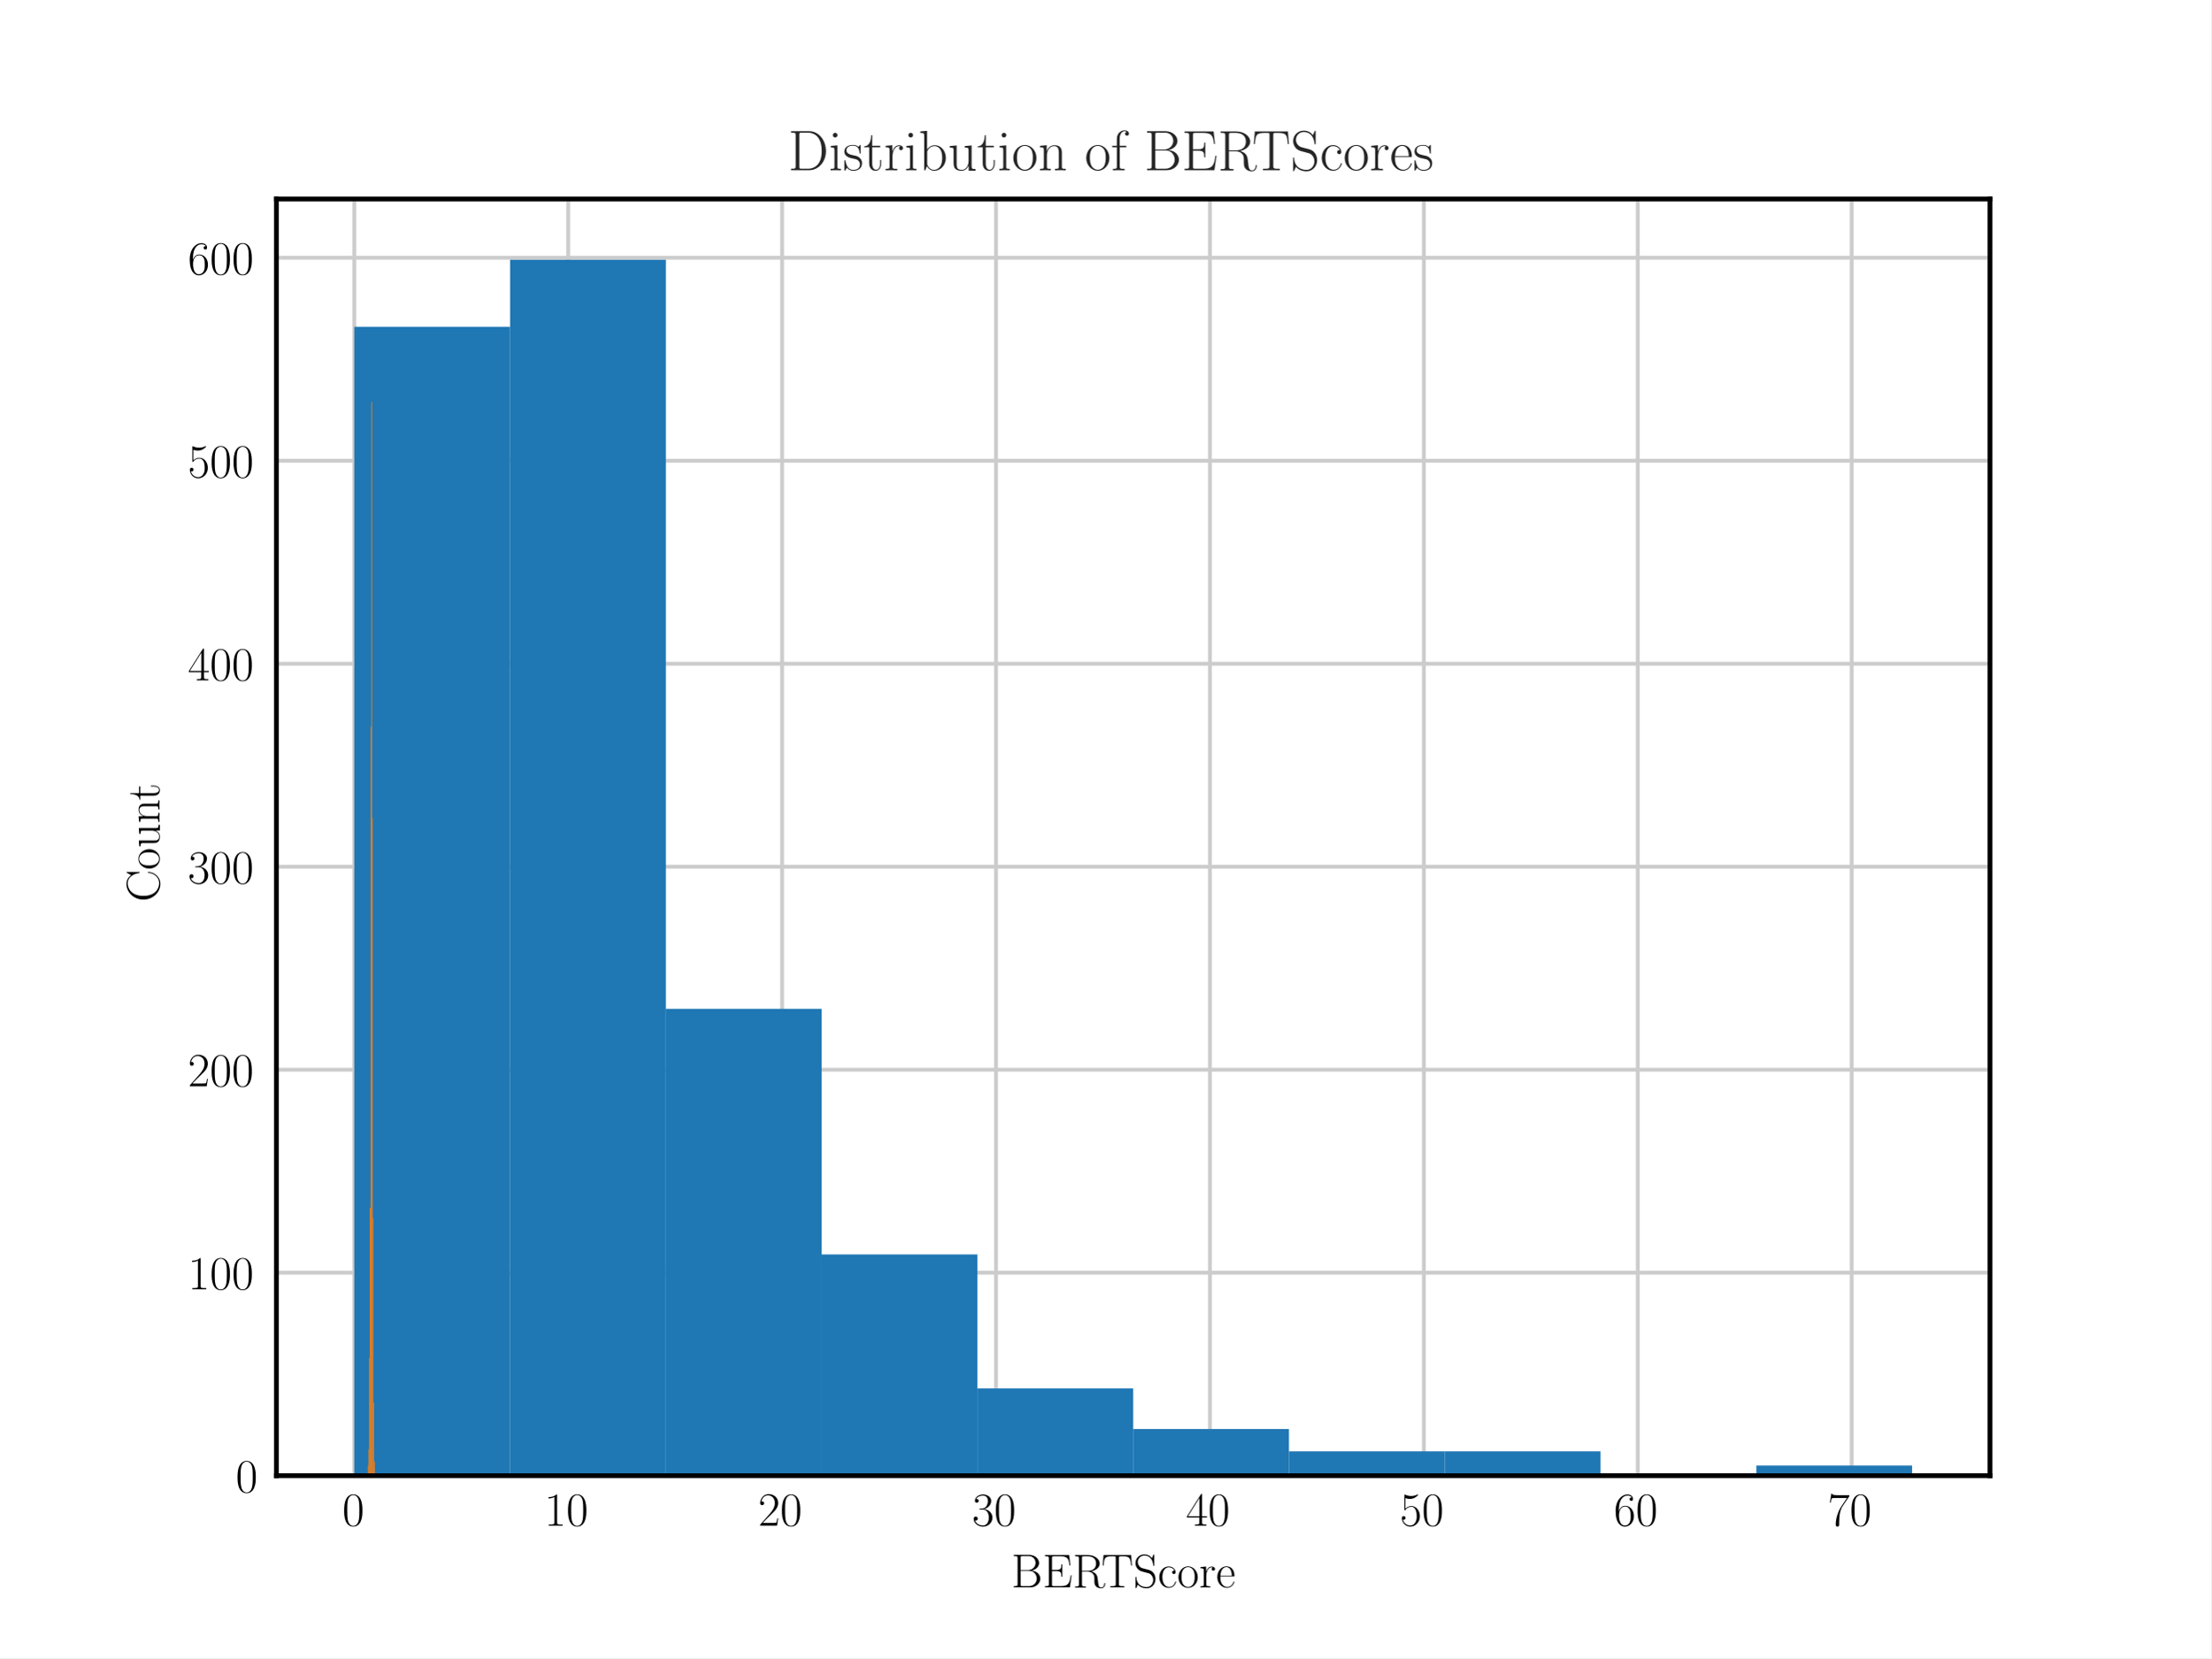
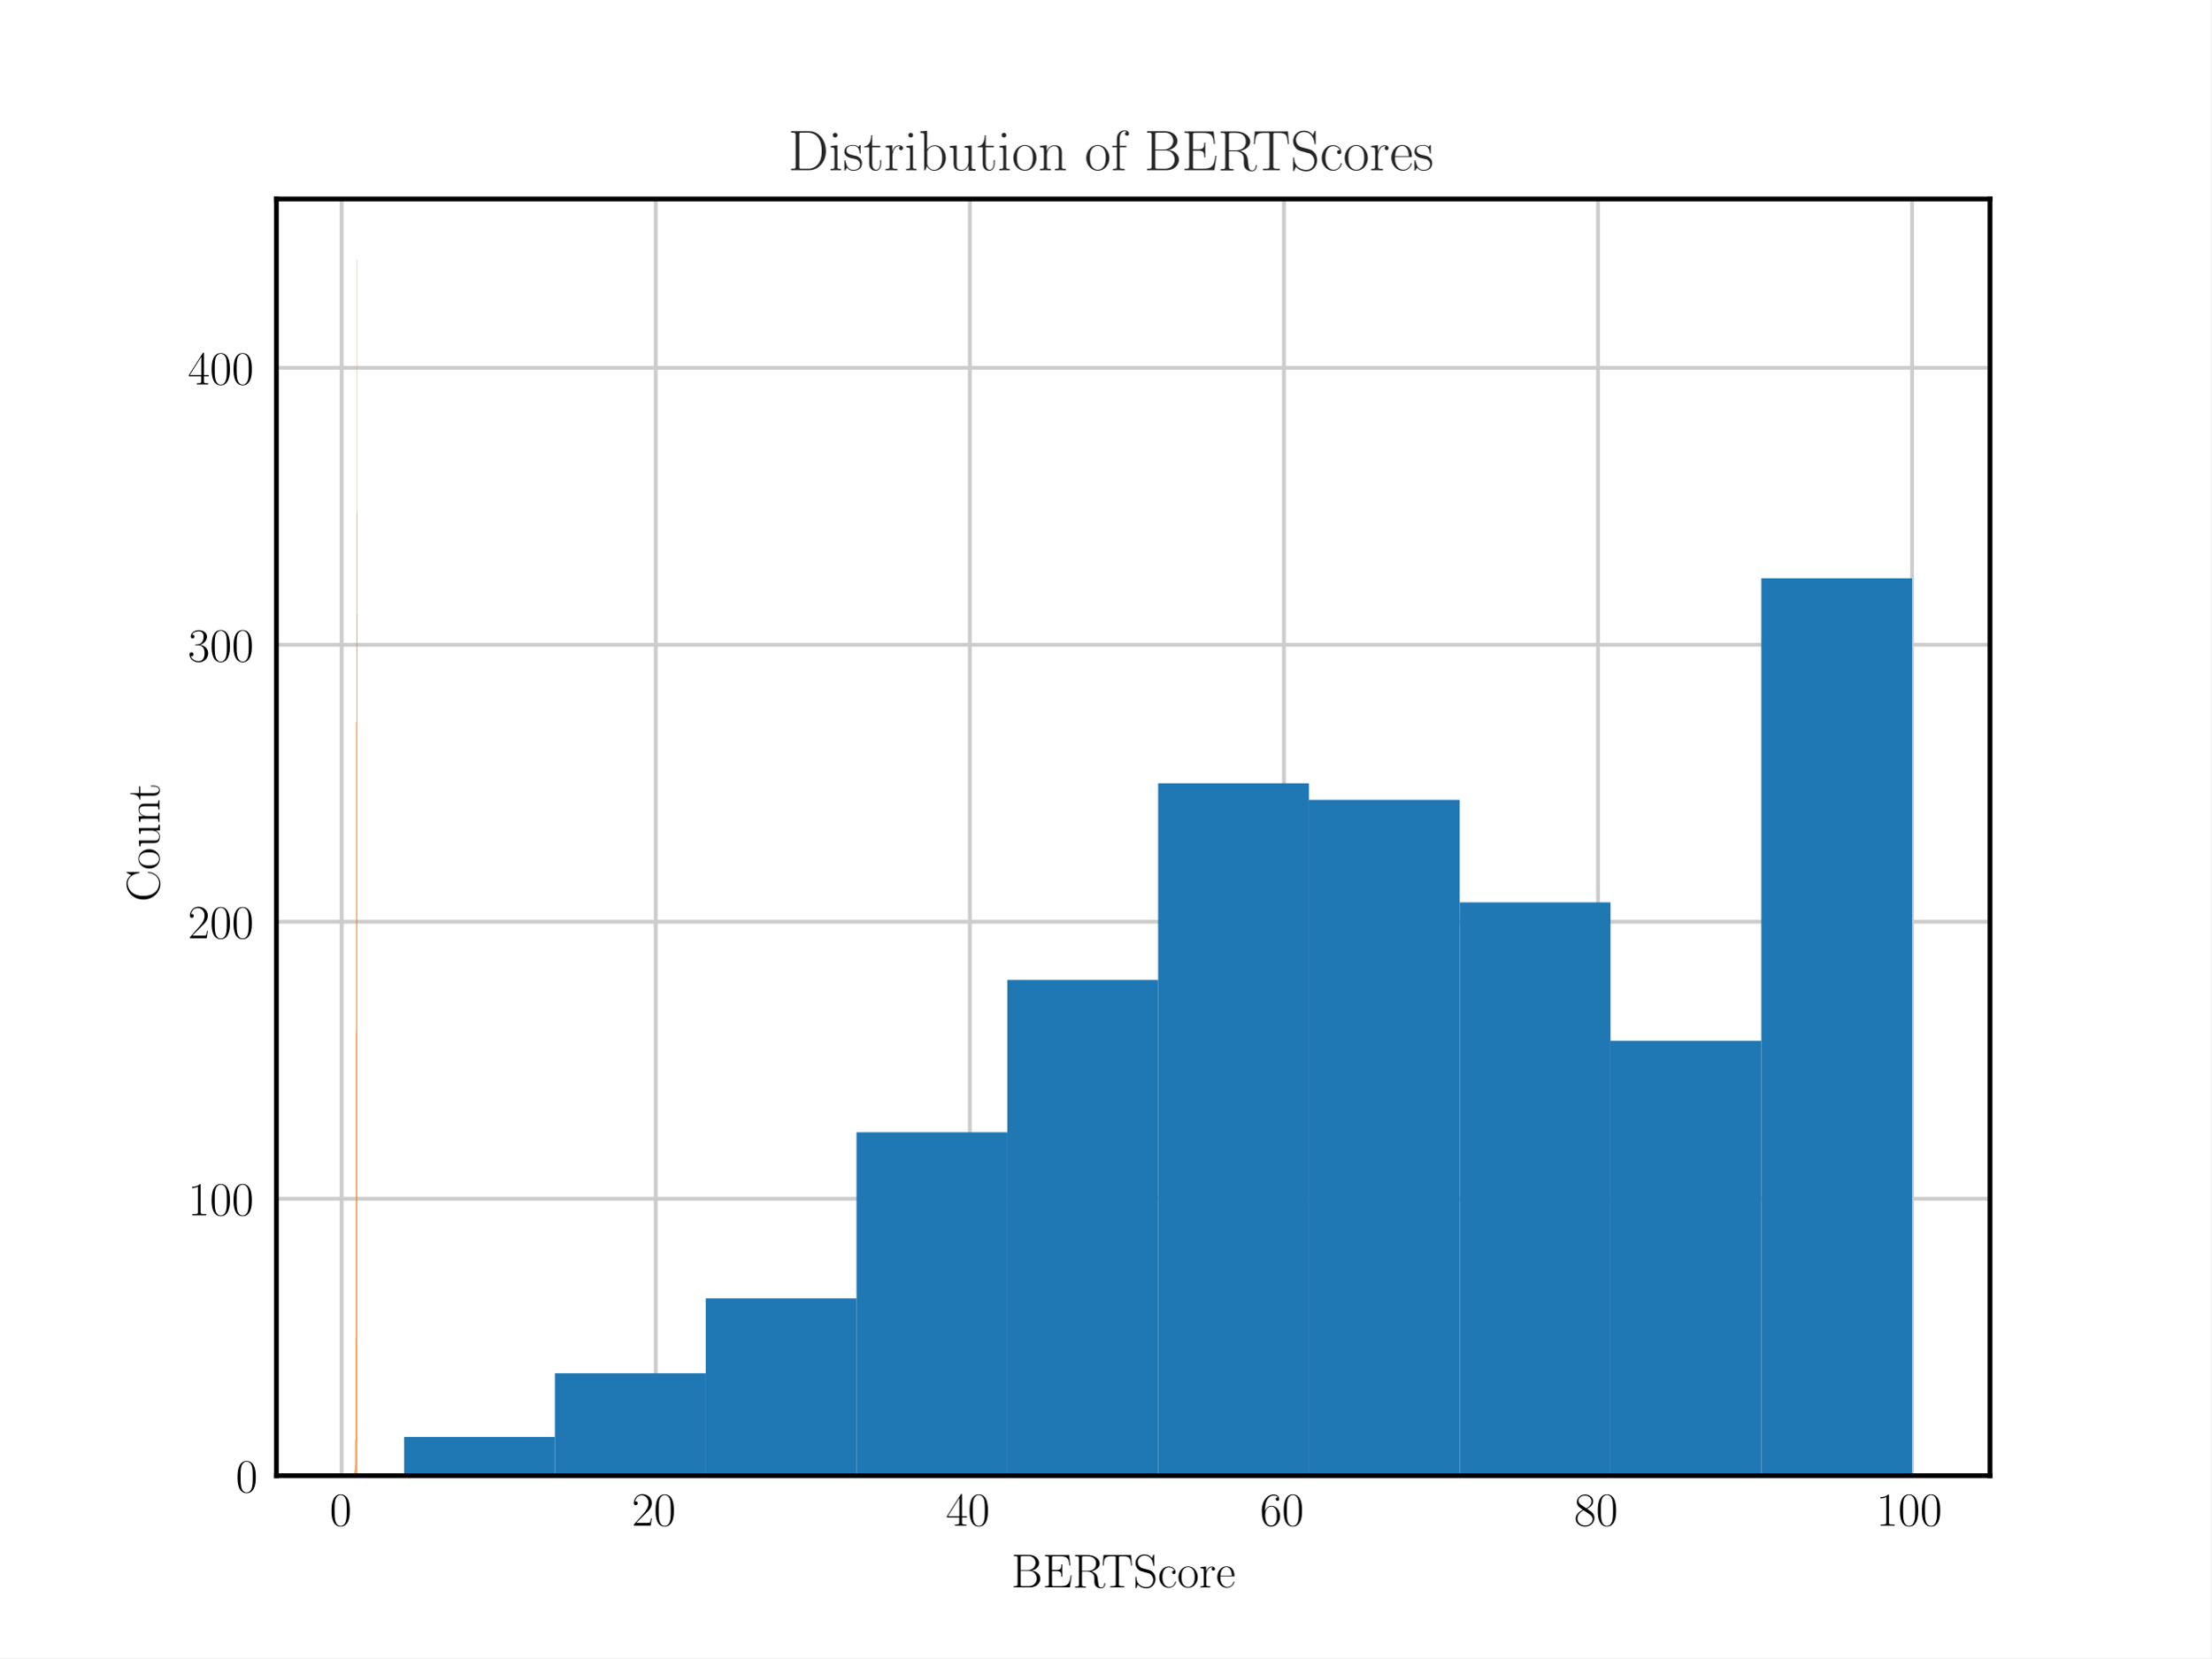
<svg xmlns="http://www.w3.org/2000/svg" xmlns:xlink="http://www.w3.org/1999/xlink" width="460.8pt" height="345.6pt" viewBox="0 0 460.8 345.6" version="1.1">
  <defs>
    <style type="text/css">*{stroke-linejoin: round; stroke-linecap: butt}</style>
  </defs>
  <g id="figure_1">
    <g id="patch_1">
      <path d="M 0 345.6  L 460.8 345.6  L 460.8 0  L 0 0  z " style="fill: #ffffff" />
    </g>
    <g id="axes_1">
      <g id="patch_2">
        <path d="M 57.6 307.584  L 414.72 307.584  L 414.72 41.472  L 57.6 41.472  z " style="fill: #ffffff" />
      </g>
      <g id="matplotlib.axis_1">
        <g id="xtick_1">
          <g id="line2d_1">
-             <path d="M 73.833 307.584  L 73.833 41.472  " clip-path="url(#pfb87166044)" style="fill: none; stroke: #cccccc; stroke-width: 0.8; stroke-linecap: round" />
+             <path d="M 71.2 307.584  L 71.2 41.472  " clip-path="url(#p4477fd7012)" style="fill: none; stroke: #cccccc; stroke-width: 0.8; stroke-linecap: round" />
          </g>
          <g id="line2d_2" />
          <g id="text_1">
-             <g transform="translate(71.34206 318.0025) scale(0.1 -0.1)">
+             <g transform="translate(68.70964 318.0025) scale(0.1 -0.1)">
              <defs>
                <path id="CMR17-30" d="M 2688 2025  C 2688 2416 2682 3080 2413 3591  C 2176 4039 1798 4198 1466 4198  C 1158 4198 768 4058 525 3597  C 269 3118 243 2524 243 2025  C 243 1661 250 1106 448 619  C 723 -39 1216 -128 1466 -128  C 1760 -128 2208 -7 2470 600  C 2662 1042 2688 1559 2688 2025  z M 1466 -26  C 1056 -26 813 325 723 812  C 653 1188 653 1738 653 2096  C 653 2588 653 2997 736 3387  C 858 3929 1216 4096 1466 4096  C 1728 4096 2067 3923 2189 3400  C 2272 3036 2278 2607 2278 2096  C 2278 1680 2278 1169 2202 792  C 2067 95 1690 -26 1466 -26  z " transform="scale(0.015625)" />
              </defs>
              <use xlink:href="#CMR17-30" transform="scale(0.996264)" />
            </g>
          </g>
        </g>
        <g id="xtick_2">
          <g id="line2d_3">
-             <path d="M 118.413 307.584  L 118.413 41.472  " clip-path="url(#pfb87166044)" style="fill: none; stroke: #cccccc; stroke-width: 0.8; stroke-linecap: round" />
+             <path d="M 136.658 307.584  L 136.658 41.472  " clip-path="url(#p4477fd7012)" style="fill: none; stroke: #cccccc; stroke-width: 0.8; stroke-linecap: round" />
          </g>
          <g id="line2d_4" />
          <g id="text_2">
-             <g transform="translate(113.4317 318.0025) scale(0.1 -0.1)">
-               <defs>
-                 <path id="CMR17-31" d="M 1702 4058  C 1702 4192 1696 4192 1606 4192  C 1357 3916 979 3827 621 3827  C 602 3827 570 3827 563 3808  C 557 3795 557 3782 557 3648  C 755 3648 1088 3686 1344 3839  L 1344 461  C 1344 236 1331 160 781 160  L 589 160  L 589 0  C 896 0 1216 0 1523 0  C 1830 0 2150 0 2458 0  L 2458 160  L 2266 160  C 1715 160 1702 230 1702 458  L 1702 4058  z " transform="scale(0.015625)" />
-               </defs>
-               <use xlink:href="#CMR17-31" transform="scale(0.996264)" />
+             <g transform="translate(131.6764 318.0025) scale(0.1 -0.1)">
+               <defs>
+                 <path id="CMR17-32" d="M 2669 989  L 2554 989  C 2490 536 2438 459 2413 420  C 2381 369 1920 369 1830 369  L 602 369  C 832 619 1280 1072 1824 1597  C 2214 1967 2669 2402 2669 3035  C 2669 3790 2067 4224 1395 4224  C 691 4224 262 3604 262 3030  C 262 2780 448 2748 525 2748  C 589 2748 781 2787 781 3010  C 781 3207 614 3264 525 3264  C 486 3264 448 3258 422 3245  C 544 3790 915 4058 1306 4058  C 1862 4058 2227 3617 2227 3035  C 2227 2479 1901 2000 1536 1584  L 262 146  L 262 0  L 2515 0  L 2669 989  z " transform="scale(0.015625)" />
+               </defs>
+               <use xlink:href="#CMR17-32" transform="scale(0.996264)" />
              <use xlink:href="#CMR17-30" transform="translate(45.69048 0) scale(0.996264)" />
            </g>
          </g>
        </g>
        <g id="xtick_3">
          <g id="line2d_5">
-             <path d="M 162.993 307.584  L 162.993 41.472  " clip-path="url(#pfb87166044)" style="fill: none; stroke: #cccccc; stroke-width: 0.8; stroke-linecap: round" />
+             <path d="M 202.115 307.584  L 202.115 41.472  " clip-path="url(#p4477fd7012)" style="fill: none; stroke: #cccccc; stroke-width: 0.8; stroke-linecap: round" />
          </g>
          <g id="line2d_6" />
          <g id="text_3">
-             <g transform="translate(158.0119 318.0025) scale(0.1 -0.1)">
-               <defs>
-                 <path id="CMR17-32" d="M 2669 989  L 2554 989  C 2490 536 2438 459 2413 420  C 2381 369 1920 369 1830 369  L 602 369  C 832 619 1280 1072 1824 1597  C 2214 1967 2669 2402 2669 3035  C 2669 3790 2067 4224 1395 4224  C 691 4224 262 3604 262 3030  C 262 2780 448 2748 525 2748  C 589 2748 781 2787 781 3010  C 781 3207 614 3264 525 3264  C 486 3264 448 3258 422 3245  C 544 3790 915 4058 1306 4058  C 1862 4058 2227 3617 2227 3035  C 2227 2479 1901 2000 1536 1584  L 262 146  L 262 0  L 2515 0  L 2669 989  z " transform="scale(0.015625)" />
-               </defs>
-               <use xlink:href="#CMR17-32" transform="scale(0.996264)" />
+             <g transform="translate(197.1338 318.0025) scale(0.1 -0.1)">
+               <defs>
+                 <path id="CMR17-34" d="M 2150 4122  C 2150 4256 2144 4256 2029 4256  L 128 1254  L 128 1088  L 1779 1088  L 1779 457  C 1779 224 1766 160 1318 160  L 1197 160  L 1197 0  C 1402 0 1747 0 1965 0  C 2182 0 2528 0 2733 0  L 2733 160  L 2611 160  C 2163 160 2150 224 2150 457  L 2150 1088  L 2803 1088  L 2803 1254  L 2150 1254  L 2150 4122  z M 1798 3703  L 1798 1254  L 256 1254  L 1798 3703  z " transform="scale(0.015625)" />
+               </defs>
+               <use xlink:href="#CMR17-34" transform="scale(0.996264)" />
              <use xlink:href="#CMR17-30" transform="translate(45.69048 0) scale(0.996264)" />
            </g>
          </g>
        </g>
        <g id="xtick_4">
          <g id="line2d_7">
-             <path d="M 207.574 307.584  L 207.574 41.472  " clip-path="url(#pfb87166044)" style="fill: none; stroke: #cccccc; stroke-width: 0.8; stroke-linecap: round" />
+             <path d="M 267.572 307.584  L 267.572 41.472  " clip-path="url(#p4477fd7012)" style="fill: none; stroke: #cccccc; stroke-width: 0.8; stroke-linecap: round" />
          </g>
          <g id="line2d_8" />
          <g id="text_4">
-             <g transform="translate(202.5922 318.0025) scale(0.1 -0.1)">
-               <defs>
-                 <path id="CMR17-33" d="M 1414 2157  C 1984 2157 2234 1662 2234 1090  C 2234 320 1824 25 1453 25  C 1114 25 563 194 390 693  C 422 680 454 680 486 680  C 640 680 755 782 755 948  C 755 1133 614 1216 486 1216  C 378 1216 211 1165 211 926  C 211 335 787 -128 1466 -128  C 2176 -128 2720 430 2720 1085  C 2720 1707 2208 2157 1600 2227  C 2086 2328 2554 2756 2554 3329  C 2554 3820 2048 4179 1472 4179  C 890 4179 378 3829 378 3329  C 378 3110 544 3072 627 3072  C 762 3072 877 3155 877 3321  C 877 3486 762 3569 627 3569  C 602 3569 570 3569 544 3557  C 730 3959 1235 4032 1459 4032  C 1683 4032 2106 3925 2106 3320  C 2106 3143 2080 2828 1862 2550  C 1670 2304 1453 2304 1242 2284  C 1210 2284 1062 2269 1037 2269  C 992 2263 966 2257 966 2208  C 966 2163 973 2157 1101 2157  L 1414 2157  z " transform="scale(0.015625)" />
-               </defs>
-               <use xlink:href="#CMR17-33" transform="scale(0.996264)" />
+             <g transform="translate(262.5912 318.0025) scale(0.1 -0.1)">
+               <defs>
+                 <path id="CMR17-36" d="M 678 2176  C 678 3690 1395 4032 1811 4032  C 1946 4032 2272 4009 2400 3776  C 2298 3776 2106 3776 2106 3553  C 2106 3381 2246 3323 2336 3323  C 2394 3323 2566 3348 2566 3560  C 2566 3954 2246 4179 1805 4179  C 1043 4179 243 3390 243 1984  C 243 253 966 -128 1478 -128  C 2099 -128 2688 427 2688 1283  C 2688 2081 2170 2662 1517 2662  C 1126 2662 838 2407 678 1960  L 678 2176  z M 1478 25  C 691 25 691 1200 691 1436  C 691 1896 909 2560 1504 2560  C 1613 2560 1926 2560 2138 2120  C 2253 1870 2253 1609 2253 1289  C 2253 944 2253 690 2118 434  C 1978 171 1773 25 1478 25  z " transform="scale(0.015625)" />
+               </defs>
+               <use xlink:href="#CMR17-36" transform="scale(0.996264)" />
              <use xlink:href="#CMR17-30" transform="translate(45.69048 0) scale(0.996264)" />
            </g>
          </g>
        </g>
        <g id="xtick_5">
          <g id="line2d_9">
-             <path d="M 252.154 307.584  L 252.154 41.472  " clip-path="url(#pfb87166044)" style="fill: none; stroke: #cccccc; stroke-width: 0.8; stroke-linecap: round" />
+             <path d="M 333.03 307.584  L 333.03 41.472  " clip-path="url(#p4477fd7012)" style="fill: none; stroke: #cccccc; stroke-width: 0.8; stroke-linecap: round" />
          </g>
          <g id="line2d_10" />
          <g id="text_5">
-             <g transform="translate(247.1724 318.0025) scale(0.1 -0.1)">
-               <defs>
-                 <path id="CMR17-34" d="M 2150 4122  C 2150 4256 2144 4256 2029 4256  L 128 1254  L 128 1088  L 1779 1088  L 1779 457  C 1779 224 1766 160 1318 160  L 1197 160  L 1197 0  C 1402 0 1747 0 1965 0  C 2182 0 2528 0 2733 0  L 2733 160  L 2611 160  C 2163 160 2150 224 2150 457  L 2150 1088  L 2803 1088  L 2803 1254  L 2150 1254  L 2150 4122  z M 1798 3703  L 1798 1254  L 256 1254  L 1798 3703  z " transform="scale(0.015625)" />
-               </defs>
-               <use xlink:href="#CMR17-34" transform="scale(0.996264)" />
+             <g transform="translate(328.0485 318.0025) scale(0.1 -0.1)">
+               <defs>
+                 <path id="CMR17-38" d="M 1741 2264  C 2144 2467 2554 2773 2554 3263  C 2554 3841 1990 4179 1472 4179  C 890 4179 378 3759 378 3180  C 378 3021 416 2747 666 2505  C 730 2442 998 2251 1171 2130  C 883 1983 211 1634 211 934  C 211 279 838 -128 1459 -128  C 2144 -128 2720 362 2720 1010  C 2720 1590 2330 1857 2074 2029  L 1741 2264  z M 902 2822  C 851 2854 595 3051 595 3351  C 595 3739 998 4032 1459 4032  C 1965 4032 2336 3676 2336 3262  C 2336 2669 1670 2331 1638 2331  C 1632 2331 1626 2331 1574 2370  L 902 2822  z M 2080 1519  C 2176 1449 2483 1240 2483 851  C 2483 381 2010 25 1472 25  C 890 25 448 438 448 940  C 448 1443 838 1862 1280 2060  L 2080 1519  z " transform="scale(0.015625)" />
+               </defs>
+               <use xlink:href="#CMR17-38" transform="scale(0.996264)" />
              <use xlink:href="#CMR17-30" transform="translate(45.69048 0) scale(0.996264)" />
            </g>
          </g>
        </g>
        <g id="xtick_6">
          <g id="line2d_11">
-             <path d="M 296.734 307.584  L 296.734 41.472  " clip-path="url(#pfb87166044)" style="fill: none; stroke: #cccccc; stroke-width: 0.8; stroke-linecap: round" />
+             <path d="M 398.487 307.584  L 398.487 41.472  " clip-path="url(#p4477fd7012)" style="fill: none; stroke: #cccccc; stroke-width: 0.8; stroke-linecap: round" />
          </g>
          <g id="line2d_12" />
          <g id="text_6">
-             <g transform="translate(291.7527 318.0025) scale(0.1 -0.1)">
-               <defs>
-                 <path id="CMR17-35" d="M 730 3692  C 794 3666 1056 3584 1325 3584  C 1920 3584 2246 3911 2432 4100  C 2432 4157 2432 4192 2394 4192  C 2387 4192 2374 4192 2323 4163  C 2099 4058 1837 3973 1517 3973  C 1325 3973 1037 3999 723 4139  C 653 4171 640 4171 634 4171  C 602 4171 595 4164 595 4037  L 595 2203  C 595 2089 595 2057 659 2057  C 691 2057 704 2070 736 2114  C 941 2401 1222 2522 1542 2522  C 1766 2522 2246 2382 2246 1289  C 2246 1085 2246 715 2054 421  C 1894 159 1645 25 1370 25  C 947 25 518 320 403 814  C 429 807 480 795 506 795  C 589 795 749 840 749 1038  C 749 1210 627 1280 506 1280  C 358 1280 262 1190 262 1011  C 262 454 704 -128 1382 -128  C 2042 -128 2669 440 2669 1264  C 2669 2030 2170 2624 1549 2624  C 1222 2624 947 2503 730 2274  L 730 3692  z " transform="scale(0.015625)" />
-               </defs>
-               <use xlink:href="#CMR17-35" transform="scale(0.996264)" />
-               <use xlink:href="#CMR17-30" transform="translate(45.69048 0) scale(0.996264)" />
-             </g>
-           </g>
-         </g>
-         <g id="xtick_7">
-           <g id="line2d_13">
-             <path d="M 341.314 307.584  L 341.314 41.472  " clip-path="url(#pfb87166044)" style="fill: none; stroke: #cccccc; stroke-width: 0.8; stroke-linecap: round" />
-           </g>
-           <g id="line2d_14" />
-           <g id="text_7">
-             <g transform="translate(336.3329 318.0025) scale(0.1 -0.1)">
-               <defs>
-                 <path id="CMR17-36" d="M 678 2176  C 678 3690 1395 4032 1811 4032  C 1946 4032 2272 4009 2400 3776  C 2298 3776 2106 3776 2106 3553  C 2106 3381 2246 3323 2336 3323  C 2394 3323 2566 3348 2566 3560  C 2566 3954 2246 4179 1805 4179  C 1043 4179 243 3390 243 1984  C 243 253 966 -128 1478 -128  C 2099 -128 2688 427 2688 1283  C 2688 2081 2170 2662 1517 2662  C 1126 2662 838 2407 678 1960  L 678 2176  z M 1478 25  C 691 25 691 1200 691 1436  C 691 1896 909 2560 1504 2560  C 1613 2560 1926 2560 2138 2120  C 2253 1870 2253 1609 2253 1289  C 2253 944 2253 690 2118 434  C 1978 171 1773 25 1478 25  z " transform="scale(0.015625)" />
-               </defs>
-               <use xlink:href="#CMR17-36" transform="scale(0.996264)" />
-               <use xlink:href="#CMR17-30" transform="translate(45.69048 0) scale(0.996264)" />
-             </g>
-           </g>
-         </g>
-         <g id="xtick_8">
-           <g id="line2d_15">
-             <path d="M 385.895 307.584  L 385.895 41.472  " clip-path="url(#pfb87166044)" style="fill: none; stroke: #cccccc; stroke-width: 0.8; stroke-linecap: round" />
-           </g>
-           <g id="line2d_16" />
-           <g id="text_8">
-             <g transform="translate(380.9132 318.0025) scale(0.1 -0.1)">
-               <defs>
-                 <path id="CMR17-37" d="M 2886 3941  L 2886 4081  L 1382 4081  C 634 4081 621 4165 595 4288  L 480 4288  L 294 3094  L 410 3094  C 429 3215 474 3540 550 3661  C 589 3712 1062 3712 1171 3712  L 2579 3712  L 1869 2661  C 1395 1954 1069 999 1069 165  C 1069 89 1069 -128 1299 -128  C 1530 -128 1530 89 1530 171  L 1530 465  C 1530 1508 1709 2196 2003 2636  L 2886 3941  z " transform="scale(0.015625)" />
-               </defs>
-               <use xlink:href="#CMR17-37" transform="scale(0.996264)" />
-               <use xlink:href="#CMR17-30" transform="translate(45.69048 0) scale(0.996264)" />
-             </g>
-           </g>
-         </g>
-         <g id="text_9">
+             <g transform="translate(391.0153 318.0025) scale(0.1 -0.1)">
+               <defs>
+                 <path id="CMR17-31" d="M 1702 4058  C 1702 4192 1696 4192 1606 4192  C 1357 3916 979 3827 621 3827  C 602 3827 570 3827 563 3808  C 557 3795 557 3782 557 3648  C 755 3648 1088 3686 1344 3839  L 1344 461  C 1344 236 1331 160 781 160  L 589 160  L 589 0  C 896 0 1216 0 1523 0  C 1830 0 2150 0 2458 0  L 2458 160  L 2266 160  C 1715 160 1702 230 1702 458  L 1702 4058  z " transform="scale(0.015625)" />
+               </defs>
+               <use xlink:href="#CMR17-31" transform="scale(0.996264)" />
+               <use xlink:href="#CMR17-30" transform="translate(45.69048 0) scale(0.996264)" />
+               <use xlink:href="#CMR17-30" transform="translate(91.38095 0) scale(0.996264)" />
+             </g>
+           </g>
+         </g>
+         <g id="text_7">
          <g transform="translate(210.7552 330.8582) scale(0.1 -0.1)">
            <defs>
              <path id="CMR17-42" d="M 333 4352  L 333 4186  C 774 4186 845 4186 845 3900  L 845 452  C 845 166 774 166 333 166  L 333 0  L 2534 0  C 3354 0 3885 583 3885 1164  C 3885 1741 3360 2233 2675 2233  C 3290 2356 3718 2771 3718 3264  C 3718 3802 3194 4352 2368 4352  L 333 4352  z M 1248 2304  L 1248 3937  C 1248 4155 1261 4186 1517 4186  L 2336 4186  C 2970 4186 3251 3674 3251 3277  C 3251 2791 2861 2304 2170 2304  L 1248 2304  z M 1517 166  C 1261 166 1248 197 1248 413  L 1248 2202  L 2432 2202  C 3091 2202 3411 1625 3411 1162  C 3411 699 3046 166 2349 166  L 1517 166  z " transform="scale(0.015625)" />
              <path id="CMR17-45" d="M 3885 1615  L 3770 1615  C 3629 676 3546 166 2419 166  L 1530 166  C 1274 166 1261 197 1261 414  L 1261 2176  L 1862 2176  C 2464 2176 2522 1960 2522 1430  L 2637 1430  L 2637 3081  L 2522 3081  C 2522 2557 2464 2342 1862 2342  L 1261 2342  L 1261 3913  C 1261 4128 1274 4160 1530 4160  L 2406 4160  C 3398 4160 3514 3769 3603 2929  L 3718 2929  L 3565 4325  L 326 4325  L 326 4160  C 768 4160 838 4160 838 3874  L 838 451  C 838 166 768 166 326 166  L 326 0  L 3654 0  L 3885 1615  z " transform="scale(0.015625)" />
              <path id="CMR17-52" d="M 2509 2146  C 3117 2268 3629 2676 3629 3186  C 3629 3785 2950 4326 2054 4326  L 333 4326  L 333 4160  C 774 4160 845 4160 845 3873  L 845 415  C 845 128 774 128 333 128  L 333 -26  C 518 -26 851 -26 1050 -26  C 1248 -26 1581 -26 1766 -26  L 1766 128  C 1325 128 1254 128 1254 417  L 1254 2112  L 2003 2112  C 2368 2112 2573 1964 2662 1881  C 2918 1632 2918 1459 2918 1024  C 2918 595 2918 377 3110 160  C 3354 -102 3680 -128 3821 -128  C 4294 -128 4365 396 4365 503  C 4365 540 4365 585 4307 585  C 4256 585 4250 547 4250 522  C 4218 112 4032 -26 3834 -26  C 3482 -26 3443 375 3405 764  C 3386 898 3373 993 3360 1133  C 3322 1452 3270 1917 2509 2146  z M 1984 2214  L 1254 2214  L 1254 3913  C 1254 4129 1267 4160 1523 4160  L 1990 4160  C 2522 4160 3142 3977 3142 3190  C 3142 2372 2464 2214 1984 2214  z " transform="scale(0.015625)" />
              <path id="CMR17-54" d="M 3981 4326  L 288 4326  L 179 2918  L 294 2918  C 378 3976 467 4160 1453 4160  C 1568 4160 1754 4160 1805 4154  C 1926 4135 1926 4058 1926 3912  L 1926 459  C 1926 230 1907 160 1376 160  L 1197 160  L 1197 0  C 1504 0 1824 0 2138 0  C 2451 0 2771 0 3078 0  L 3078 160  L 2899 160  C 2368 160 2349 230 2349 459  L 2349 3912  C 2349 4052 2349 4129 2464 4154  C 2515 4160 2701 4160 2816 4160  C 3795 4160 3891 3976 3974 2918  L 4090 2918  L 3981 4326  z " transform="scale(0.015625)" />
              <path id="CMR17-53" d="M 2803 4290  C 2803 4404 2797 4411 2758 4411  C 2720 4411 2707 4385 2682 4328  L 2490 3907  C 2246 4257 1875 4416 1472 4416  C 819 4416 294 3901 294 3253  C 294 3056 339 2776 557 2510  C 794 2218 1018 2167 1530 2033  C 1722 1982 2042 1899 2106 1874  C 2470 1722 2662 1341 2662 985  C 2662 527 2336 38 1779 38  C 1094 38 454 419 410 1311  C 403 1413 397 1419 352 1419  C 301 1419 294 1413 294 1285  L 294 -1  C 294 -115 301 -122 339 -122  C 384 -122 397 -90 486 108  C 493 127 493 140 614 381  C 934 -39 1472 -128 1779 -128  C 2477 -128 2970 451 2970 1124  C 2970 1454 2848 1708 2778 1823  C 2509 2230 2221 2306 1914 2382  C 1869 2402 1856 2402 1498 2490  C 1152 2579 1005 2624 845 2796  C 666 2992 602 3196 602 3399  C 602 3812 934 4263 1478 4263  C 2157 4263 2579 3786 2675 2993  C 2694 2878 2701 2872 2746 2872  C 2803 2872 2803 2891 2803 2999  L 2803 4290  z " transform="scale(0.015625)" />
              <path id="CMR17-63" d="M 2234 2240  C 2112 2240 1933 2240 1933 2017  C 1933 1838 2080 1787 2163 1787  C 2208 1787 2394 1807 2394 2024  C 2394 2467 1958 2803 1466 2803  C 787 2803 211 2178 211 1363  C 211 516 813 -64 1466 -64  C 2259 -64 2458 677 2458 748  C 2458 774 2451 793 2406 793  C 2362 793 2355 787 2330 703  C 2163 180 1798 51 1523 51  C 1114 51 621 427 621 1369  C 621 2338 1094 2688 1472 2688  C 1722 2688 2093 2573 2234 2240  z " transform="scale(0.015625)" />
              <path id="CMR17-6f" d="M 2758 1356  C 2758 2176 2163 2816 1466 2816  C 768 2816 173 2176 173 1356  C 173 551 768 -64 1466 -64  C 2163 -64 2758 551 2758 1356  z M 1466 51  C 1165 51 909 230 762 480  C 602 767 582 1126 582 1408  C 582 1677 595 2010 762 2298  C 890 2509 1139 2714 1466 2714  C 1754 2714 1997 2554 2150 2330  C 2349 2029 2349 1607 2349 1408  C 2349 1158 2336 775 2163 467  C 1984 173 1709 51 1466 51  z " transform="scale(0.015625)" />
              <path id="CMR17-72" d="M 960 1497  C 960 2112 1222 2688 1702 2688  C 1747 2688 1792 2682 1837 2662  C 1837 2662 1696 2617 1696 2452  C 1696 2298 1818 2234 1914 2234  C 1990 2234 2131 2279 2131 2458  C 2131 2663 1926 2790 1709 2790  C 1222 2790 1011 2317 947 2093  L 941 2093  L 941 2790  L 198 2720  L 198 2554  C 576 2554 634 2515 634 2208  L 634 428  C 634 184 608 153 198 153  L 198 -13  C 352 0 646 0 813 0  C 998 0 1325 0 1498 -13  L 1498 153  C 1037 153 960 153 960 440  L 960 1497  z " transform="scale(0.015625)" />
              <path id="CMR17-65" d="M 2438 1472  C 2464 1498 2464 1511 2464 1576  C 2464 2238 2118 2816 1389 2816  C 710 2816 173 2169 173 1383  C 173 551 781 -64 1459 -64  C 2176 -64 2458 607 2458 740  C 2458 784 2419 784 2406 784  C 2362 784 2355 771 2330 696  C 2189 265 1837 51 1504 51  C 1229 51 954 203 781 480  C 582 803 582 1176 582 1472  L 2438 1472  z M 589 1568  C 634 2505 1126 2714 1382 2714  C 1818 2714 2112 2297 2118 1568  L 589 1568  z " transform="scale(0.015625)" />
            </defs>
            <use xlink:href="#CMR17-42" transform="scale(0.996264)" />
            <use xlink:href="#CMR17-45" transform="translate(65.18875 0) scale(0.996264)" />
            <use xlink:href="#CMR17-52" transform="translate(127.7751 0) scale(0.996264)" />
            <use xlink:href="#CMR17-54" transform="translate(187.7589 0) scale(0.996264)" />
            <use xlink:href="#CMR17-53" transform="translate(254.2688 0) scale(0.996264)" />
            <use xlink:href="#CMR17-63" transform="translate(305.1642 0) scale(0.996264)" />
            <use xlink:href="#CMR17-6f" transform="translate(345.6498 0) scale(0.996264)" />
            <use xlink:href="#CMR17-72" transform="translate(391.3403 0) scale(0.996264)" />
            <use xlink:href="#CMR17-65" transform="translate(426.6211 0) scale(0.996264)" />
          </g>
        </g>
      </g>
      <g id="matplotlib.axis_2">
        <g id="ytick_1">
+           <g id="line2d_13">
+             <path d="M 57.6 307.584  L 414.72 307.584  " clip-path="url(#p4477fd7012)" style="fill: none; stroke: #cccccc; stroke-width: 0.8; stroke-linecap: round" />
+           </g>
+           <g id="line2d_14" />
+           <g id="text_8">
+             <g transform="translate(49.11867 311.0432) scale(0.1 -0.1)">
+               <use xlink:href="#CMR17-30" transform="scale(0.996264)" />
+             </g>
+           </g>
+         </g>
+         <g id="ytick_2">
+           <g id="line2d_15">
+             <path d="M 57.6 249.853  L 414.72 249.853  " clip-path="url(#p4477fd7012)" style="fill: none; stroke: #cccccc; stroke-width: 0.8; stroke-linecap: round" />
+           </g>
+           <g id="line2d_16" />
+           <g id="text_9">
+             <g transform="translate(39.15599 253.312) scale(0.1 -0.1)">
+               <use xlink:href="#CMR17-31" transform="scale(0.996264)" />
+               <use xlink:href="#CMR17-30" transform="translate(45.69048 0) scale(0.996264)" />
+               <use xlink:href="#CMR17-30" transform="translate(91.38095 0) scale(0.996264)" />
+             </g>
+           </g>
+         </g>
+         <g id="ytick_3">
          <g id="line2d_17">
-             <path d="M 57.6 307.584  L 414.72 307.584  " clip-path="url(#pfb87166044)" style="fill: none; stroke: #cccccc; stroke-width: 0.8; stroke-linecap: round" />
+             <path d="M 57.6 192.122  L 414.72 192.122  " clip-path="url(#p4477fd7012)" style="fill: none; stroke: #cccccc; stroke-width: 0.8; stroke-linecap: round" />
          </g>
          <g id="line2d_18" />
          <g id="text_10">
-             <g transform="translate(49.11867 311.0432) scale(0.1 -0.1)">
-               <use xlink:href="#CMR17-30" transform="scale(0.996264)" />
-             </g>
-           </g>
-         </g>
-         <g id="ytick_2">
+             <g transform="translate(39.15599 195.5808) scale(0.1 -0.1)">
+               <use xlink:href="#CMR17-32" transform="scale(0.996264)" />
+               <use xlink:href="#CMR17-30" transform="translate(45.69048 0) scale(0.996264)" />
+               <use xlink:href="#CMR17-30" transform="translate(91.38095 0) scale(0.996264)" />
+             </g>
+           </g>
+         </g>
+         <g id="ytick_4">
          <g id="line2d_19">
-             <path d="M 57.6 265.273  L 414.72 265.273  " clip-path="url(#pfb87166044)" style="fill: none; stroke: #cccccc; stroke-width: 0.8; stroke-linecap: round" />
+             <path d="M 57.6 134.39  L 414.72 134.39  " clip-path="url(#p4477fd7012)" style="fill: none; stroke: #cccccc; stroke-width: 0.8; stroke-linecap: round" />
          </g>
          <g id="line2d_20" />
          <g id="text_11">
-             <g transform="translate(39.15599 268.7327) scale(0.1 -0.1)">
-               <use xlink:href="#CMR17-31" transform="scale(0.996264)" />
-               <use xlink:href="#CMR17-30" transform="translate(45.69048 0) scale(0.996264)" />
-               <use xlink:href="#CMR17-30" transform="translate(91.38095 0) scale(0.996264)" />
-             </g>
-           </g>
-         </g>
-         <g id="ytick_3">
+             <g transform="translate(39.15599 137.8496) scale(0.1 -0.1)">
+               <defs>
+                 <path id="CMR17-33" d="M 1414 2157  C 1984 2157 2234 1662 2234 1090  C 2234 320 1824 25 1453 25  C 1114 25 563 194 390 693  C 422 680 454 680 486 680  C 640 680 755 782 755 948  C 755 1133 614 1216 486 1216  C 378 1216 211 1165 211 926  C 211 335 787 -128 1466 -128  C 2176 -128 2720 430 2720 1085  C 2720 1707 2208 2157 1600 2227  C 2086 2328 2554 2756 2554 3329  C 2554 3820 2048 4179 1472 4179  C 890 4179 378 3829 378 3329  C 378 3110 544 3072 627 3072  C 762 3072 877 3155 877 3321  C 877 3486 762 3569 627 3569  C 602 3569 570 3569 544 3557  C 730 3959 1235 4032 1459 4032  C 1683 4032 2106 3925 2106 3320  C 2106 3143 2080 2828 1862 2550  C 1670 2304 1453 2304 1242 2284  C 1210 2284 1062 2269 1037 2269  C 992 2263 966 2257 966 2208  C 966 2163 973 2157 1101 2157  L 1414 2157  z " transform="scale(0.015625)" />
+               </defs>
+               <use xlink:href="#CMR17-33" transform="scale(0.996264)" />
+               <use xlink:href="#CMR17-30" transform="translate(45.69048 0) scale(0.996264)" />
+               <use xlink:href="#CMR17-30" transform="translate(91.38095 0) scale(0.996264)" />
+             </g>
+           </g>
+         </g>
+         <g id="ytick_5">
          <g id="line2d_21">
-             <path d="M 57.6 222.963  L 414.72 222.963  " clip-path="url(#pfb87166044)" style="fill: none; stroke: #cccccc; stroke-width: 0.8; stroke-linecap: round" />
+             <path d="M 57.6 76.659  L 414.72 76.659  " clip-path="url(#p4477fd7012)" style="fill: none; stroke: #cccccc; stroke-width: 0.8; stroke-linecap: round" />
          </g>
          <g id="line2d_22" />
          <g id="text_12">
-             <g transform="translate(39.15599 226.4222) scale(0.1 -0.1)">
-               <use xlink:href="#CMR17-32" transform="scale(0.996264)" />
-               <use xlink:href="#CMR17-30" transform="translate(45.69048 0) scale(0.996264)" />
-               <use xlink:href="#CMR17-30" transform="translate(91.38095 0) scale(0.996264)" />
-             </g>
-           </g>
-         </g>
-         <g id="ytick_4">
-           <g id="line2d_23">
-             <path d="M 57.6 180.652  L 414.72 180.652  " clip-path="url(#pfb87166044)" style="fill: none; stroke: #cccccc; stroke-width: 0.8; stroke-linecap: round" />
-           </g>
-           <g id="line2d_24" />
-           <g id="text_13">
-             <g transform="translate(39.15599 184.1117) scale(0.1 -0.1)">
-               <use xlink:href="#CMR17-33" transform="scale(0.996264)" />
-               <use xlink:href="#CMR17-30" transform="translate(45.69048 0) scale(0.996264)" />
-               <use xlink:href="#CMR17-30" transform="translate(91.38095 0) scale(0.996264)" />
-             </g>
-           </g>
-         </g>
-         <g id="ytick_5">
-           <g id="line2d_25">
-             <path d="M 57.6 138.342  L 414.72 138.342  " clip-path="url(#pfb87166044)" style="fill: none; stroke: #cccccc; stroke-width: 0.8; stroke-linecap: round" />
-           </g>
-           <g id="line2d_26" />
-           <g id="text_14">
-             <g transform="translate(39.15599 141.8012) scale(0.1 -0.1)">
+             <g transform="translate(39.15599 80.11842) scale(0.1 -0.1)">
              <use xlink:href="#CMR17-34" transform="scale(0.996264)" />
              <use xlink:href="#CMR17-30" transform="translate(45.69048 0) scale(0.996264)" />
              <use xlink:href="#CMR17-30" transform="translate(91.38095 0) scale(0.996264)" />
            </g>
          </g>
        </g>
-         <g id="ytick_6">
-           <g id="line2d_27">
-             <path d="M 57.6 96.031  L 414.72 96.031  " clip-path="url(#pfb87166044)" style="fill: none; stroke: #cccccc; stroke-width: 0.8; stroke-linecap: round" />
-           </g>
-           <g id="line2d_28" />
-           <g id="text_15">
-             <g transform="translate(39.15599 99.49066) scale(0.1 -0.1)">
-               <use xlink:href="#CMR17-35" transform="scale(0.996264)" />
-               <use xlink:href="#CMR17-30" transform="translate(45.69048 0) scale(0.996264)" />
-               <use xlink:href="#CMR17-30" transform="translate(91.38095 0) scale(0.996264)" />
-             </g>
-           </g>
-         </g>
-         <g id="ytick_7">
-           <g id="line2d_29">
-             <path d="M 57.6 53.721  L 414.72 53.721  " clip-path="url(#pfb87166044)" style="fill: none; stroke: #cccccc; stroke-width: 0.8; stroke-linecap: round" />
-           </g>
-           <g id="line2d_30" />
-           <g id="text_16">
-             <g transform="translate(39.15599 57.18014) scale(0.1 -0.1)">
-               <use xlink:href="#CMR17-36" transform="scale(0.996264)" />
-               <use xlink:href="#CMR17-30" transform="translate(45.69048 0) scale(0.996264)" />
-               <use xlink:href="#CMR17-30" transform="translate(91.38095 0) scale(0.996264)" />
-             </g>
-           </g>
-         </g>
-         <g id="text_17">
+         <g id="text_13">
          <g transform="translate(33.21882 187.9499) rotate(-90) scale(0.1 -0.1)">
            <defs>
              <path id="CMR17-43" d="M 3974 4289  C 3974 4403 3968 4410 3930 4410  C 3904 4410 3898 4403 3853 4327  L 3571 3792  C 3258 4187 2874 4416 2381 4416  C 1286 4416 294 3456 294 2148  C 294 826 1286 -128 2387 -128  C 3366 -128 3974 730 3974 1461  C 3974 1524 3974 1550 3917 1550  C 3866 1550 3866 1531 3859 1474  C 3808 585 3168 38 2477 38  C 1824 38 781 495 781 2147  C 781 3805 1843 4250 2464 4250  C 3187 4250 3712 3628 3834 2745  C 3846 2668 3846 2655 3904 2655  C 3974 2655 3974 2668 3974 2783  L 3974 4289  z " transform="scale(0.015625)" />
              <path id="CMR17-75" d="M 1882 2693  L 1882 2528  C 2259 2528 2317 2489 2317 2186  L 2317 1032  C 2317 500 2029 38 1555 38  C 1030 38 986 348 986 678  L 986 2763  L 211 2693  L 211 2528  C 467 2528 640 2528 646 2274  L 646 1058  C 646 633 646 361 813 183  C 896 101 1056 -64 1517 -64  C 2061 -64 2272 377 2323 506  L 2330 506  L 2330 -63  L 3091 -63  L 3091 128  C 2714 128 2656 166 2656 473  L 2656 2763  L 1882 2693  z " transform="scale(0.015625)" />
              <path id="CMR17-6e" d="M 2656 1933  C 2656 2259 2592 2790 1837 2790  C 1331 2790 1069 2400 973 2144  L 966 2144  L 966 2790  L 211 2720  L 211 2554  C 589 2554 646 2515 646 2208  L 646 428  C 646 184 621 153 211 153  L 211 -13  C 365 0 646 0 813 0  C 979 0 1267 0 1421 -13  L 1421 153  C 1011 153 986 178 986 428  L 986 1658  C 986 2247 1344 2688 1792 2688  C 2266 2688 2317 2266 2317 1958  L 2317 428  C 2317 184 2291 153 1882 153  L 1882 -13  C 2035 0 2317 0 2483 0  C 2650 0 2938 0 3091 -13  L 3091 153  C 2682 153 2656 178 2656 428  L 2656 1933  z " transform="scale(0.015625)" />
              <path id="CMR17-74" d="M 966 2560  L 1862 2560  L 1862 2725  L 966 2725  L 966 3904  L 851 3904  C 838 3245 614 2668 70 2668  L 70 2560  L 627 2560  L 627 771  C 627 650 627 -64 1370 -64  C 1747 -64 1965 306 1965 777  L 1965 1140  L 1850 1140  L 1850 783  C 1850 344 1677 51 1408 51  C 1222 51 966 178 966 758  L 966 2560  z " transform="scale(0.015625)" />
            </defs>
            <use xlink:href="#CMR17-43" transform="scale(0.996264)" />
            <use xlink:href="#CMR17-6f" transform="translate(66.50988 0) scale(0.996264)" />
            <use xlink:href="#CMR17-75" transform="translate(112.2004 0) scale(0.996264)" />
            <use xlink:href="#CMR17-6e" transform="translate(163.0957 0) scale(0.996264)" />
            <use xlink:href="#CMR17-74" transform="translate(211.3886 0) scale(0.996264)" />
          </g>
        </g>
      </g>
      <g id="patch_3">
-         <path d="M 73.833 307.584  L 106.298 307.584  L 106.298 68.106  L 73.833 68.106  z " clip-path="url(#pfb87166044)" style="fill: #1f77b4" />
+         <path d="M 84.218 307.584  L 115.645 307.584  L 115.645 299.502  L 84.218 299.502  z " clip-path="url(#p4477fd7012)" style="fill: #1f77b4" />
      </g>
      <g id="patch_4">
-         <path d="M 106.298 307.584  L 138.764 307.584  L 138.764 54.144  L 106.298 54.144  z " clip-path="url(#pfb87166044)" style="fill: #1f77b4" />
+         <path d="M 115.645 307.584  L 147.072 307.584  L 147.072 286.223  L 115.645 286.223  z " clip-path="url(#p4477fd7012)" style="fill: #1f77b4" />
      </g>
      <g id="patch_5">
-         <path d="M 138.764 307.584  L 171.229 307.584  L 171.229 210.27  L 138.764 210.27  z " clip-path="url(#pfb87166044)" style="fill: #1f77b4" />
+         <path d="M 147.072 307.584  L 178.499 307.584  L 178.499 270.636  L 147.072 270.636  z " clip-path="url(#p4477fd7012)" style="fill: #1f77b4" />
      </g>
      <g id="patch_6">
-         <path d="M 171.229 307.584  L 203.695 307.584  L 203.695 261.466  L 171.229 261.466  z " clip-path="url(#pfb87166044)" style="fill: #1f77b4" />
+         <path d="M 178.499 307.584  L 209.926 307.584  L 209.926 235.997  L 178.499 235.997  z " clip-path="url(#p4477fd7012)" style="fill: #1f77b4" />
      </g>
      <g id="patch_7">
-         <path d="M 203.695 307.584  L 236.16 307.584  L 236.16 289.39  L 203.695 289.39  z " clip-path="url(#pfb87166044)" style="fill: #1f77b4" />
+         <path d="M 209.926 307.584  L 241.353 307.584  L 241.353 204.245  L 209.926 204.245  z " clip-path="url(#p4477fd7012)" style="fill: #1f77b4" />
      </g>
      <g id="patch_8">
-         <path d="M 236.16 307.584  L 268.625 307.584  L 268.625 297.853  L 236.16 297.853  z " clip-path="url(#pfb87166044)" style="fill: #1f77b4" />
+         <path d="M 241.353 307.584  L 272.78 307.584  L 272.78 163.256  L 241.353 163.256  z " clip-path="url(#p4477fd7012)" style="fill: #1f77b4" />
      </g>
      <g id="patch_9">
-         <path d="M 268.625 307.584  L 301.091 307.584  L 301.091 302.507  L 268.625 302.507  z " clip-path="url(#pfb87166044)" style="fill: #1f77b4" />
+         <path d="M 272.78 307.584  L 304.207 307.584  L 304.207 166.72  L 272.78 166.72  z " clip-path="url(#p4477fd7012)" style="fill: #1f77b4" />
      </g>
      <g id="patch_10">
-         <path d="M 301.091 307.584  L 333.556 307.584  L 333.556 302.507  L 301.091 302.507  z " clip-path="url(#pfb87166044)" style="fill: #1f77b4" />
+         <path d="M 304.207 307.584  L 335.633 307.584  L 335.633 188.08  L 304.207 188.08  z " clip-path="url(#p4477fd7012)" style="fill: #1f77b4" />
      </g>
      <g id="patch_11">
-         <path d="M 333.556 307.584  L 366.022 307.584  L 366.022 307.161  L 333.556 307.161  z " clip-path="url(#pfb87166044)" style="fill: #1f77b4" />
+         <path d="M 335.633 307.584  L 367.06 307.584  L 367.06 216.946  L 335.633 216.946  z " clip-path="url(#p4477fd7012)" style="fill: #1f77b4" />
      </g>
      <g id="patch_12">
-         <path d="M 366.022 307.584  L 398.487 307.584  L 398.487 305.468  L 366.022 305.468  z " clip-path="url(#pfb87166044)" style="fill: #1f77b4" />
+         <path d="M 367.06 307.584  L 398.487 307.584  L 398.487 120.535  L 367.06 120.535  z " clip-path="url(#p4477fd7012)" style="fill: #1f77b4" />
      </g>
      <g id="patch_13">
-         <path d="M 76.643 307.584  L 76.788 307.584  L 76.788 305.468  L 76.643 305.468  z " clip-path="url(#pfb87166044)" style="fill: #ff7f0e" />
+         <path d="M 73.833 307.584  L 73.897 307.584  L 73.897 306.429  L 73.833 306.429  z " clip-path="url(#p4477fd7012)" style="fill: #ff7f0e" />
      </g>
      <g id="patch_14">
-         <path d="M 76.788 307.584  L 76.934 307.584  L 76.934 302.084  L 76.788 302.084  z " clip-path="url(#pfb87166044)" style="fill: #ff7f0e" />
+         <path d="M 73.897 307.584  L 73.961 307.584  L 73.961 307.007  L 73.897 307.007  z " clip-path="url(#p4477fd7012)" style="fill: #ff7f0e" />
      </g>
      <g id="patch_15">
-         <path d="M 76.934 307.584  L 77.079 307.584  L 77.079 283.044  L 76.934 283.044  z " clip-path="url(#pfb87166044)" style="fill: #ff7f0e" />
+         <path d="M 73.961 307.584  L 74.025 307.584  L 74.025 305.275  L 73.961 305.275  z " clip-path="url(#p4477fd7012)" style="fill: #ff7f0e" />
      </g>
      <g id="patch_16">
-         <path d="M 77.079 307.584  L 77.225 307.584  L 77.225 251.734  L 77.079 251.734  z " clip-path="url(#pfb87166044)" style="fill: #ff7f0e" />
+         <path d="M 74.025 307.584  L 74.089 307.584  L 74.089 300.079  L 74.025 300.079  z " clip-path="url(#p4477fd7012)" style="fill: #ff7f0e" />
      </g>
      <g id="patch_17">
-         <path d="M 77.225 307.584  L 77.37 307.584  L 77.37 151.458  L 77.225 151.458  z " clip-path="url(#pfb87166044)" style="fill: #ff7f0e" />
+         <path d="M 74.089 307.584  L 74.153 307.584  L 74.153 278.718  L 74.089 278.718  z " clip-path="url(#p4477fd7012)" style="fill: #ff7f0e" />
      </g>
      <g id="patch_18">
-         <path d="M 77.37 307.584  L 77.516 307.584  L 77.516 83.761  L 77.37 83.761  z " clip-path="url(#pfb87166044)" style="fill: #ff7f0e" />
+         <path d="M 74.153 307.584  L 74.217 307.584  L 74.217 215.214  L 74.153 215.214  z " clip-path="url(#p4477fd7012)" style="fill: #ff7f0e" />
      </g>
      <g id="patch_19">
-         <path d="M 77.516 307.584  L 77.661 307.584  L 77.661 170.498  L 77.516 170.498  z " clip-path="url(#pfb87166044)" style="fill: #ff7f0e" />
+         <path d="M 74.217 307.584  L 74.281 307.584  L 74.281 150.555  L 74.217 150.555  z " clip-path="url(#p4477fd7012)" style="fill: #ff7f0e" />
      </g>
      <g id="patch_20">
-         <path d="M 77.661 307.584  L 77.807 307.584  L 77.807 253.85  L 77.661 253.85  z " clip-path="url(#pfb87166044)" style="fill: #ff7f0e" />
+         <path d="M 74.281 307.584  L 74.345 307.584  L 74.345 106.679  L 74.281 106.679  z " clip-path="url(#p4477fd7012)" style="fill: #ff7f0e" />
      </g>
      <g id="patch_21">
-         <path d="M 77.807 307.584  L 77.952 307.584  L 77.952 292.352  L 77.807 292.352  z " clip-path="url(#pfb87166044)" style="fill: #ff7f0e" />
+         <path d="M 74.345 307.584  L 74.409 307.584  L 74.409 128.04  L 74.345 128.04  z " clip-path="url(#p4477fd7012)" style="fill: #ff7f0e" />
      </g>
      <g id="patch_22">
-         <path d="M 77.952 307.584  L 78.098 307.584  L 78.098 304.622  L 77.952 304.622  z " clip-path="url(#pfb87166044)" style="fill: #ff7f0e" />
+         <path d="M 74.409 307.584  L 74.473 307.584  L 74.473 54.144  L 74.409 54.144  z " clip-path="url(#p4477fd7012)" style="fill: #ff7f0e" />
      </g>
      <g id="patch_23">
        <path d="M 57.6 307.584  L 57.6 41.472  " style="fill: none; stroke: #000000; stroke-linejoin: miter; stroke-linecap: square" />
      </g>
      <g id="patch_24">
        <path d="M 414.72 307.584  L 414.72 41.472  " style="fill: none; stroke: #000000; stroke-linejoin: miter; stroke-linecap: square" />
      </g>
      <g id="patch_25">
        <path d="M 57.6 307.584  L 414.72 307.584  " style="fill: none; stroke: #000000; stroke-linejoin: miter; stroke-linecap: square" />
      </g>
      <g id="patch_26">
        <path d="M 57.6 41.472  L 414.72 41.472  " style="fill: none; stroke: #000000; stroke-linejoin: miter; stroke-linecap: square" />
      </g>
-       <g id="text_18">
+       <g id="text_14">
        <g style="fill: #262626" transform="translate(164.2374 35.472) scale(0.12 -0.12)">
          <defs>
            <path id="CMR17-44" d="M 333 4352  L 333 4186  C 774 4186 845 4186 845 3900  L 845 452  C 845 166 774 166 333 166  L 333 0  L 2368 0  C 3398 0 4224 943 4224 2141  C 4224 3346 3411 4352 2368 4352  L 333 4352  z M 1523 166  C 1267 166 1254 197 1254 414  L 1254 3938  C 1254 4155 1267 4186 1523 4186  L 2240 4186  C 2771 4186 3750 3874 3750 2141  C 3750 1242 3488 879 3366 707  C 3213 510 2848 166 2240 166  L 1523 166  z " transform="scale(0.015625)" />
            <path id="CMR17-69" d="M 992 3909  C 992 4049 877 4170 730 4170  C 589 4170 467 4056 467 3909  C 467 3769 582 3648 730 3648  C 870 3648 992 3763 992 3909  z M 243 2706  L 243 2541  C 602 2541 653 2502 653 2197  L 653 427  C 653 184 627 153 218 153  L 218 -13  C 371 0 646 0 806 0  C 960 0 1222 0 1370 -13  L 1370 153  C 992 153 979 191 979 420  L 979 2776  L 243 2706  z " transform="scale(0.015625)" />
            <path id="CMR17-73" d="M 1978 2697  C 1978 2813 1971 2819 1933 2819  C 1907 2819 1901 2813 1824 2717  C 1805 2691 1747 2626 1728 2601  C 1523 2819 1235 2819 1126 2819  C 416 2819 160 2447 160 2076  C 160 1498 813 1365 998 1325  C 1402 1243 1542 1217 1677 1101  C 1760 1025 1901 884 1901 654  C 1901 384 1747 38 1158 38  C 602 38 403 460 288 1021  C 269 1110 269 1117 218 1117  C 166 1117 160 1110 160 983  L 160 63  C 160 -51 166 -58 205 -58  C 237 -58 243 -51 275 0  C 314 57 410 211 448 276  C 576 103 800 -64 1158 -64  C 1792 -64 2131 283 2131 784  C 2131 1112 1958 1285 1875 1362  C 1683 1561 1459 1606 1190 1657  C 838 1735 390 1825 390 2217  C 390 2383 480 2737 1126 2737  C 1811 2737 1850 2094 1862 1888  C 1869 1856 1901 1849 1920 1849  C 1978 1849 1978 1869 1978 1978  L 1978 2697  z " transform="scale(0.015625)" />
            <path id="CMR17-62" d="M 960 4396  L 198 4326  L 198 4160  C 576 4160 634 4122 634 3817  L 634 -13  L 749 -13  L 934 441  C 1120 141 1395 -64 1766 -64  C 2406 -64 3053 500 3053 1370  C 3053 2188 2477 2790 1830 2790  C 1434 2790 1152 2579 960 2330  L 960 4396  z M 973 2004  C 973 2118 973 2138 1062 2272  C 1312 2657 1670 2688 1792 2688  C 1984 2688 2643 2585 2643 1376  C 2643 108 1888 38 1734 38  C 1536 38 1248 114 1043 486  C 973 608 973 621 973 735  L 973 2004  z " transform="scale(0.015625)" />
            <path id="CMR17-66" d="M 979 2560  L 1709 2560  L 1709 2725  L 966 2725  L 966 3494  C 966 4022 1235 4352 1510 4352  C 1594 4352 1690 4327 1754 4282  C 1702 4269 1568 4225 1568 4067  C 1568 3901 1696 3850 1786 3850  C 1875 3850 2003 3901 2003 4067  C 2003 4308 1773 4454 1517 4454  C 1152 4454 653 4156 653 3481  L 653 2725  L 141 2725  L 141 2560  L 653 2560  L 653 427  C 653 184 627 153 218 153  L 218 -13  C 371 0 666 0 832 0  C 1018 0 1344 0 1517 -13  L 1517 153  C 1056 153 979 153 979 439  L 979 2560  z " transform="scale(0.015625)" />
          </defs>
          <use xlink:href="#CMR17-44" transform="scale(0.996264)" />
          <use xlink:href="#CMR17-69" transform="translate(70.39356 0) scale(0.996264)" />
          <use xlink:href="#CMR17-73" transform="translate(95.26461 0) scale(0.996264)" />
          <use xlink:href="#CMR17-74" transform="translate(131.066 0) scale(0.996264)" />
          <use xlink:href="#CMR17-72" transform="translate(166.3467 0) scale(0.996264)" />
          <use xlink:href="#CMR17-69" transform="translate(201.6275 0) scale(0.996264)" />
          <use xlink:href="#CMR17-62" transform="translate(226.4985 0) scale(0.996264)" />
          <use xlink:href="#CMR17-75" transform="translate(277.3939 0) scale(0.996264)" />
          <use xlink:href="#CMR17-74" transform="translate(328.2893 0) scale(0.996264)" />
          <use xlink:href="#CMR17-69" transform="translate(363.5701 0) scale(0.996264)" />
          <use xlink:href="#CMR17-6f" transform="translate(388.4411 0) scale(0.996264)" />
          <use xlink:href="#CMR17-6e" transform="translate(434.1316 0) scale(0.996264)" />
          <use xlink:href="#CMR17-6f" transform="translate(515.1029 0) scale(0.996264)" />
          <use xlink:href="#CMR17-66" transform="translate(560.7934 0) scale(0.996264)" />
          <use xlink:href="#CMR17-42" transform="translate(618.3429 0) scale(0.996264)" />
          <use xlink:href="#CMR17-45" transform="translate(683.5316 0) scale(0.996264)" />
          <use xlink:href="#CMR17-52" transform="translate(746.1179 0) scale(0.996264)" />
          <use xlink:href="#CMR17-54" transform="translate(806.1018 0) scale(0.996264)" />
          <use xlink:href="#CMR17-53" transform="translate(872.6117 0) scale(0.996264)" />
          <use xlink:href="#CMR17-63" transform="translate(923.507 0) scale(0.996264)" />
          <use xlink:href="#CMR17-6f" transform="translate(963.9927 0) scale(0.996264)" />
          <use xlink:href="#CMR17-72" transform="translate(1009.683 0) scale(0.996264)" />
          <use xlink:href="#CMR17-65" transform="translate(1044.964 0) scale(0.996264)" />
          <use xlink:href="#CMR17-73" transform="translate(1085.45 0) scale(0.996264)" />
        </g>
      </g>
    </g>
  </g>
  <defs>
-     <clipPath id="pfb87166044">
+     <clipPath id="p4477fd7012">
      <rect x="57.6" y="41.472" width="357.12" height="266.112" />
    </clipPath>
  </defs>
</svg>
